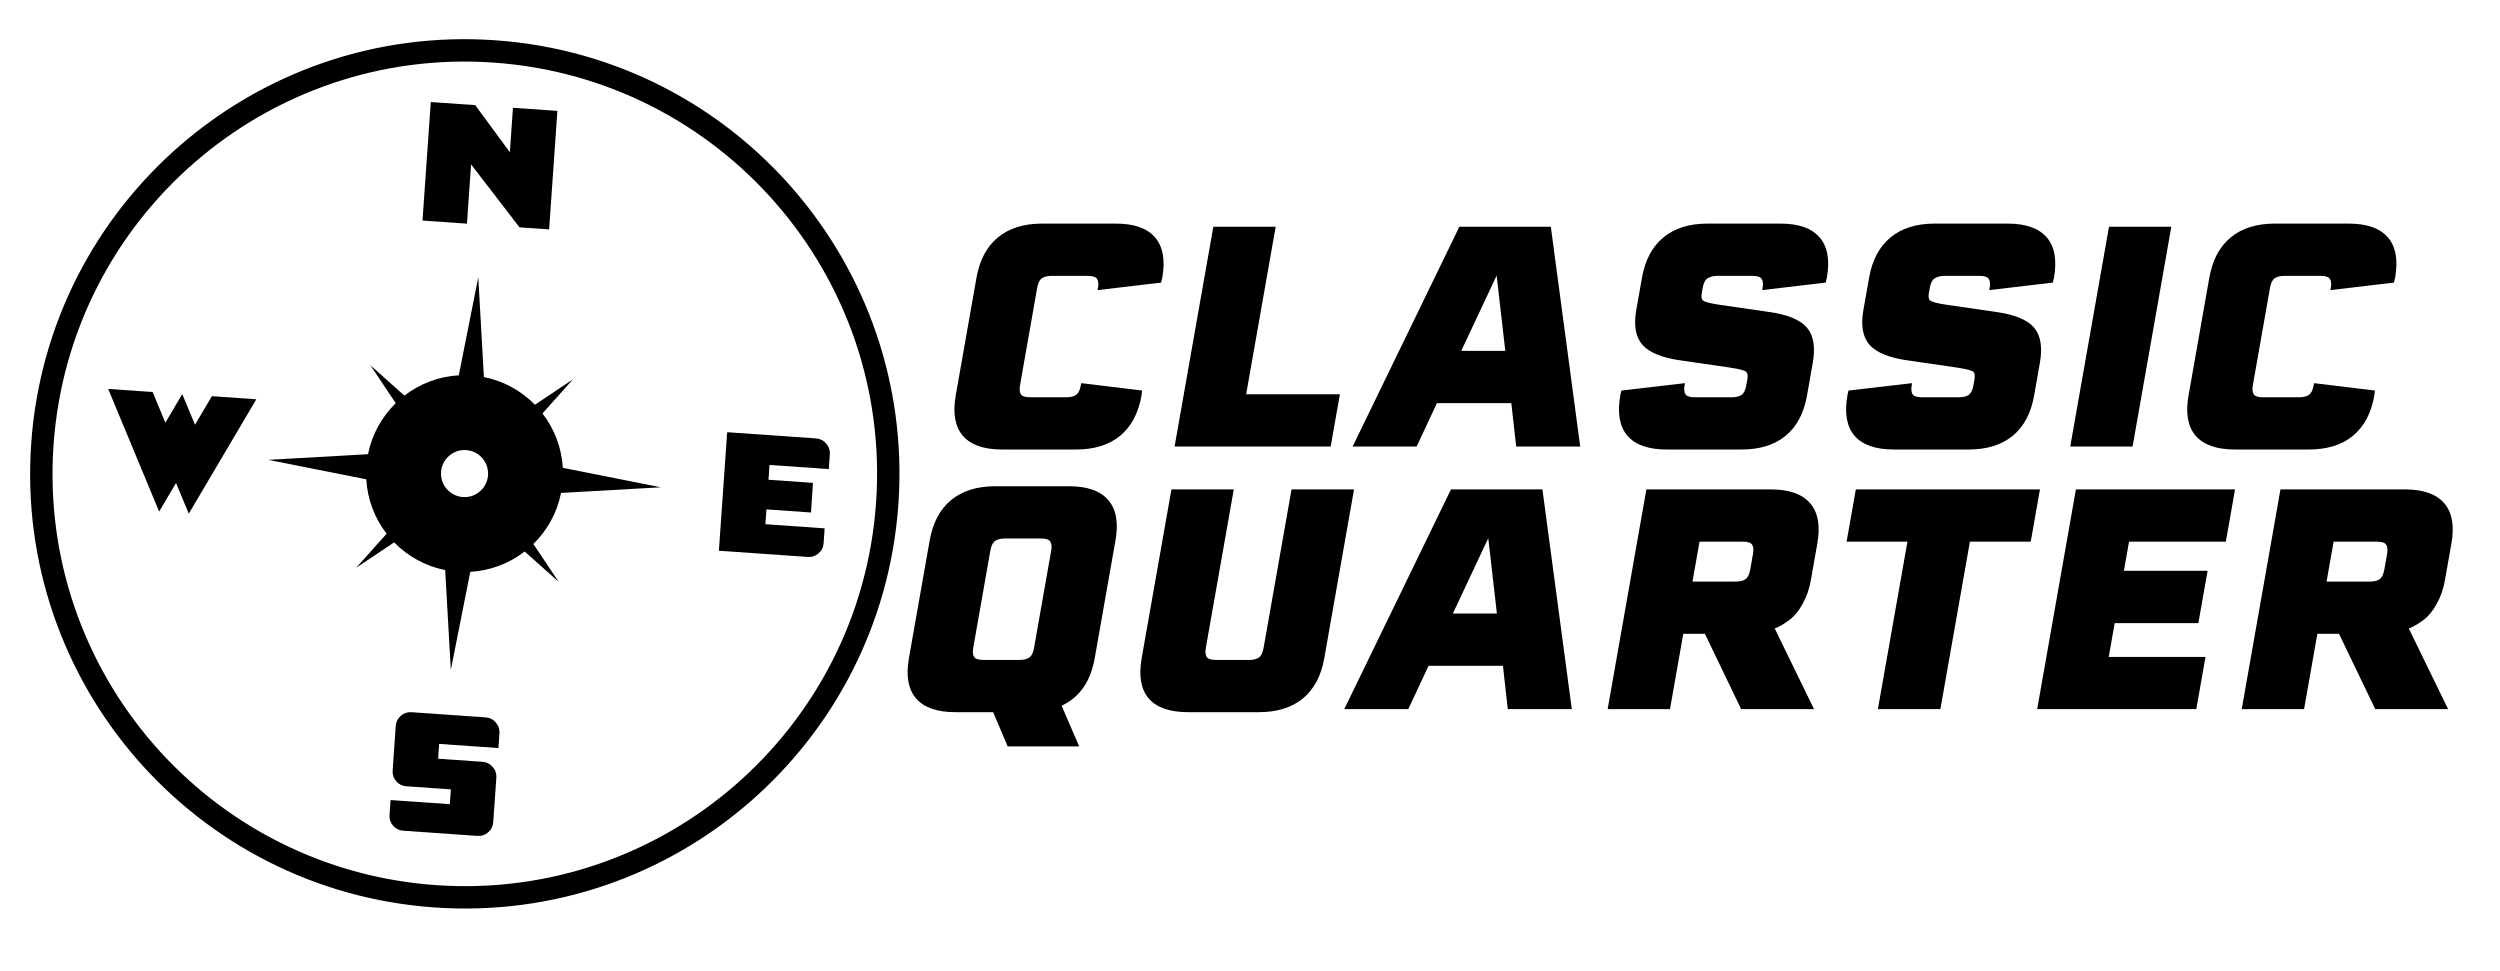
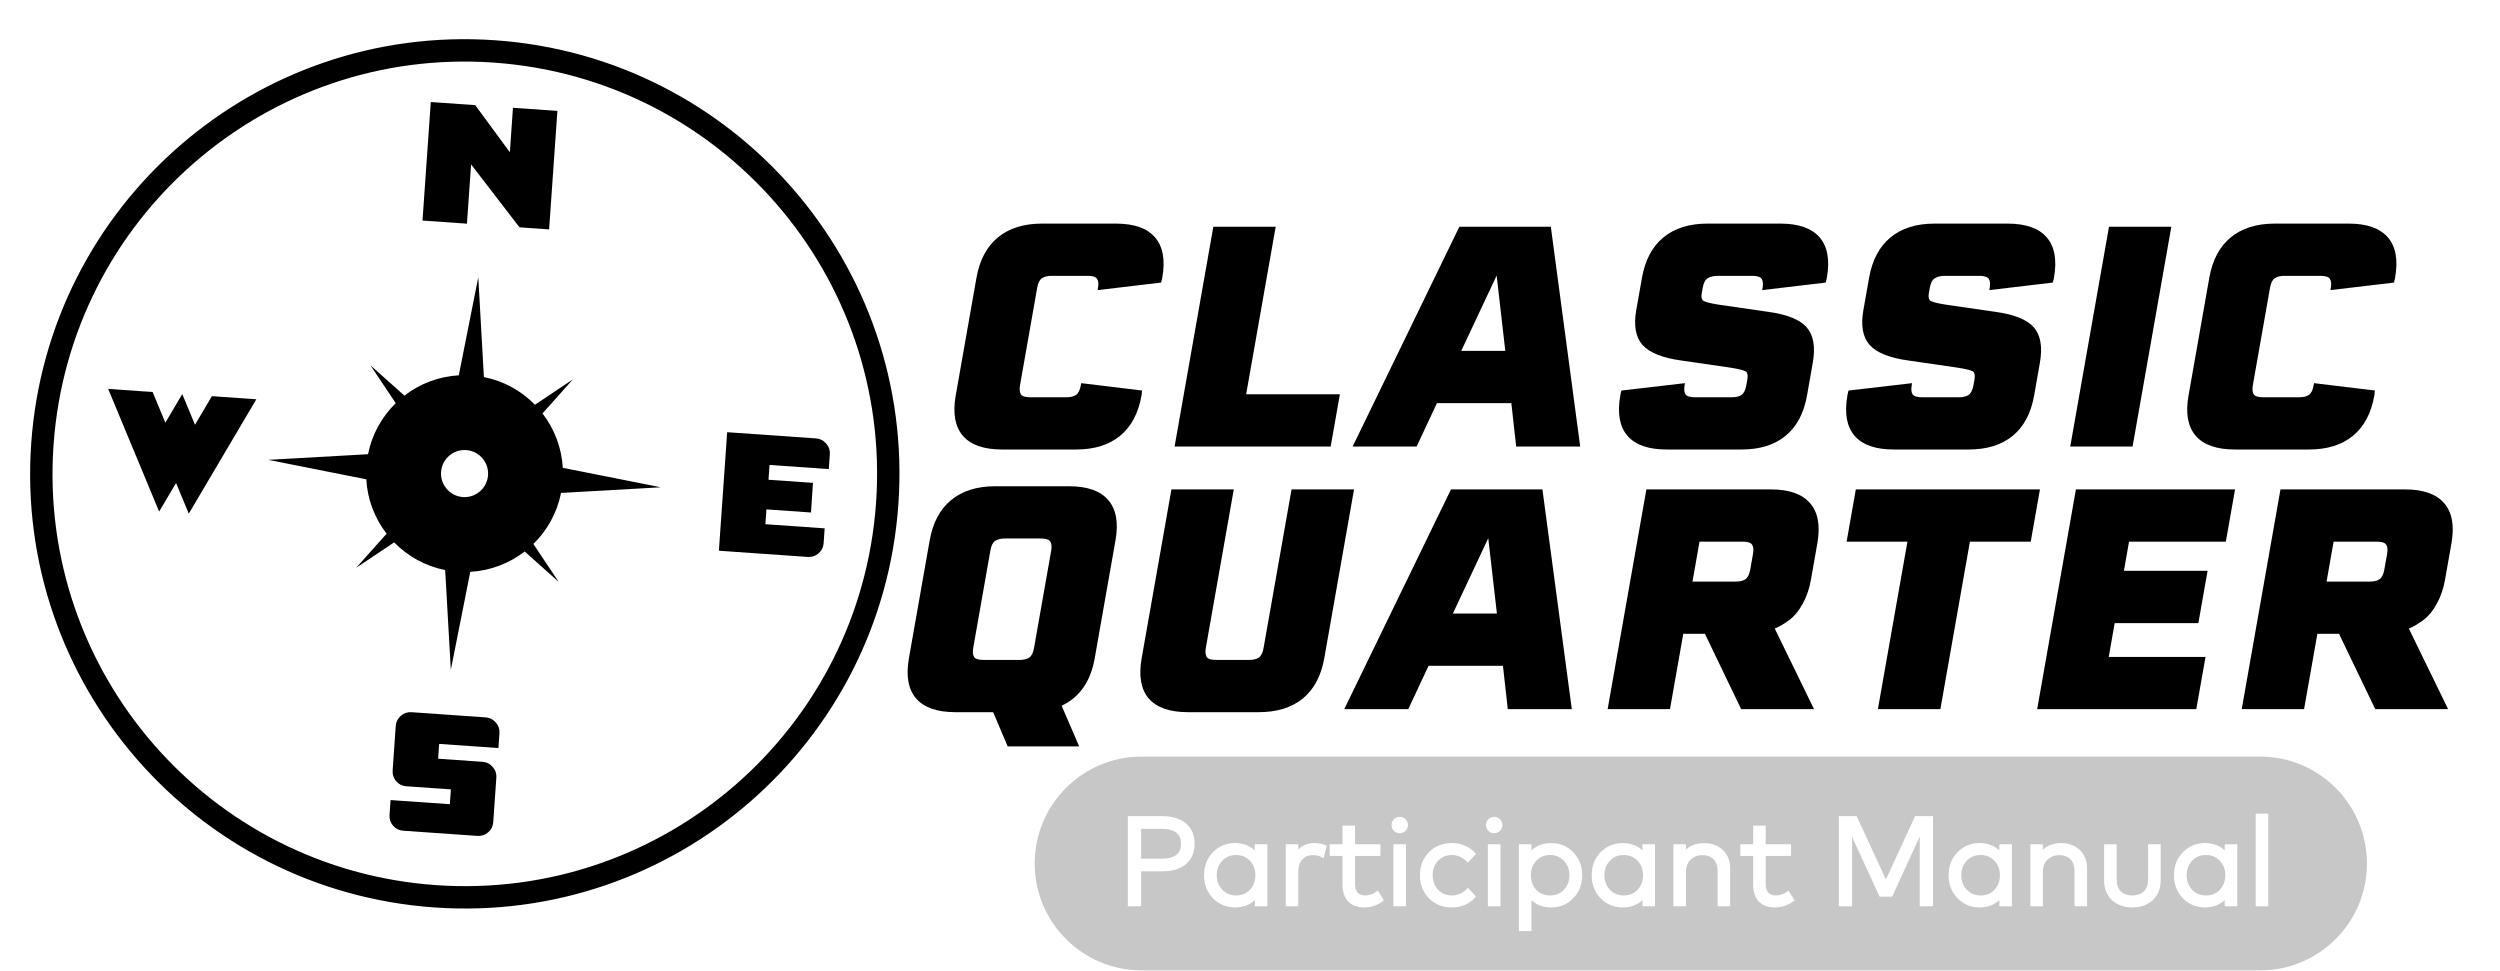
<svg xmlns="http://www.w3.org/2000/svg" width="152" height="59" viewBox="0 0 152 59" fill="none">
  <path d="M30.091 2.633C44.548 3.644 55.448 16.184 54.437 30.641C53.426 45.099 40.887 55.999 26.43 54.988C11.972 53.977 1.071 41.438 2.082 26.98C3.093 12.523 15.633 1.622 30.091 2.633ZM30.021 3.62C16.109 2.648 4.042 13.137 3.07 27.049C2.097 40.962 12.586 53.028 26.498 54.001C40.411 54.974 52.477 44.484 53.45 30.572C54.423 16.66 43.934 4.593 30.021 3.62Z" fill="black" stroke="black" stroke-width="0.371" />
  <path d="M26.192 6.204L25.688 13.41L28.39 13.599L28.642 9.996L31.585 13.822L33.386 13.948L33.89 6.742L31.188 6.553L30.999 9.256L28.894 6.393L26.192 6.204Z" fill="black" />
  <path d="M44.212 26.278L43.708 33.484L49.113 33.862C49.361 33.88 49.579 33.808 49.764 33.646C49.955 33.485 50.059 33.278 50.077 33.024L50.139 32.124L46.536 31.872L46.599 30.971L49.309 31.16L49.428 29.358L46.725 29.169L46.788 28.269L50.391 28.521L50.454 27.62C50.472 27.371 50.397 27.154 50.231 26.968C50.07 26.777 49.865 26.674 49.617 26.656L44.212 26.278Z" fill="black" />
  <path d="M23.899 50.203C24.061 50.389 24.268 50.49 24.521 50.508L29.025 50.823C29.274 50.84 29.491 50.769 29.677 50.607C29.867 50.446 29.971 50.239 29.989 49.985L30.178 47.283C30.195 47.035 30.121 46.817 29.955 46.631C29.794 46.441 29.589 46.337 29.34 46.319L26.638 46.13L26.701 45.23L30.304 45.482L30.367 44.581C30.384 44.332 30.31 44.115 30.144 43.929C29.983 43.739 29.778 43.635 29.529 43.617L25.025 43.302C24.772 43.285 24.552 43.359 24.366 43.525C24.18 43.686 24.079 43.891 24.061 44.14L23.873 46.842C23.855 47.096 23.927 47.315 24.088 47.501C24.25 47.687 24.457 47.788 24.71 47.806L27.413 47.995L27.35 48.896L23.747 48.644L23.684 49.544C23.666 49.798 23.738 50.017 23.899 50.203Z" fill="black" />
  <path d="M6.577 23.646L9.676 31.104L10.703 29.366L11.478 31.23L15.585 24.276L12.883 24.087L11.856 25.826L11.081 23.961L10.054 25.7L9.28 23.835L6.577 23.646Z" fill="black" />
  <path d="M34.112 29.97L40.179 29.627L34.219 28.444C34.148 27.211 33.701 26.067 32.983 25.137L34.832 23.066L32.524 24.609C31.703 23.768 30.633 23.166 29.421 22.925L29.079 16.858L27.895 22.818C26.662 22.889 25.519 23.336 24.588 24.054L22.517 22.205L24.061 24.513C23.22 25.334 22.618 26.404 22.376 27.616L16.309 27.958L22.27 29.142C22.34 30.375 22.787 31.519 23.506 32.449L21.657 34.52L23.964 32.976C24.786 33.817 25.856 34.419 27.067 34.661L27.41 40.728L28.593 34.768C29.827 34.697 30.97 34.25 31.901 33.531L33.971 35.381L32.428 33.073C33.269 32.252 33.871 31.181 34.112 29.97ZM28.81 30.109C28.622 30.19 28.414 30.231 28.197 30.224C28.18 30.223 28.162 30.224 28.144 30.223C28.127 30.221 28.11 30.218 28.092 30.216C27.876 30.193 27.676 30.124 27.501 30.017C27.247 29.863 27.046 29.632 26.928 29.358C26.848 29.17 26.806 28.963 26.814 28.746C26.814 28.728 26.814 28.711 26.815 28.693C26.816 28.675 26.819 28.658 26.821 28.641C26.844 28.425 26.914 28.225 27.02 28.05C27.175 27.795 27.405 27.595 27.679 27.477C27.867 27.396 28.075 27.355 28.292 27.362C28.309 27.363 28.327 27.362 28.345 27.363C28.362 27.364 28.379 27.368 28.397 27.37C28.613 27.392 28.813 27.462 28.988 27.568C29.242 27.723 29.443 27.954 29.561 28.228C29.641 28.416 29.682 28.623 29.675 28.84C29.675 28.858 29.675 28.875 29.674 28.893C29.673 28.911 29.67 28.928 29.668 28.945C29.645 29.161 29.575 29.361 29.469 29.536C29.314 29.79 29.083 29.991 28.81 30.109Z" fill="black" />
  <path d="M140.38 27.33H135.885C134.779 27.33 133.985 27.054 133.501 26.5C133.019 25.94 132.873 25.122 133.063 24.045L134.325 16.89C134.515 15.812 134.949 14.994 135.629 14.434C136.308 13.875 137.201 13.595 138.307 13.595H142.802C143.908 13.595 144.702 13.875 145.184 14.434C145.666 14.994 145.812 15.812 145.622 16.89L145.552 17.181L141.69 17.638L141.714 17.501C141.756 17.264 141.738 17.084 141.661 16.962C141.585 16.835 141.392 16.771 141.083 16.771H138.905C138.652 16.771 138.452 16.82 138.305 16.917C138.165 17.008 138.069 17.203 138.017 17.501L136.972 23.424C136.93 23.662 136.948 23.844 137.024 23.972C137.101 24.093 137.295 24.154 137.603 24.154H139.781C140.035 24.154 140.231 24.109 140.371 24.017C140.518 23.92 140.617 23.722 140.67 23.424L140.693 23.296L144.395 23.744L144.36 24.045C144.17 25.122 143.736 25.94 143.056 26.5C142.378 27.054 141.486 27.33 140.38 27.33Z" fill="black" />
  <path d="M129.661 27.148H125.871L128.227 13.786H132.017L129.661 27.148Z" fill="black" />
  <path d="M119.695 27.33H115.144C114.038 27.33 113.244 27.054 112.761 26.5C112.279 25.94 112.133 25.122 112.322 24.045C112.354 23.868 112.377 23.768 112.394 23.744L116.254 23.296L116.232 23.424C116.19 23.662 116.207 23.844 116.283 23.972C116.361 24.093 116.554 24.154 116.863 24.154H119.096C119.349 24.154 119.546 24.109 119.686 24.017C119.833 23.92 119.932 23.722 119.985 23.424L120.051 23.05C120.083 22.867 120.065 22.724 119.997 22.621C119.92 22.53 119.581 22.439 118.979 22.347L116.024 21.918C114.878 21.76 114.094 21.444 113.671 20.969C113.254 20.494 113.128 19.789 113.294 18.852L113.64 16.89C113.83 15.812 114.264 14.994 114.944 14.434C115.623 13.875 116.516 13.595 117.622 13.595H122.061C123.167 13.595 123.961 13.875 124.443 14.434C124.925 14.994 125.071 15.812 124.881 16.89L124.811 17.181L120.95 17.638L120.974 17.501C121.016 17.264 120.998 17.084 120.92 16.962C120.844 16.835 120.651 16.771 120.342 16.771H118.257C117.998 16.771 117.792 16.82 117.638 16.917C117.486 17.008 117.384 17.203 117.332 17.501L117.275 17.82C117.24 18.021 117.258 18.164 117.329 18.249C117.411 18.347 117.756 18.441 118.364 18.532L121.328 18.961C122.474 19.119 123.252 19.436 123.663 19.91C124.073 20.385 124.194 21.103 124.024 22.064L123.675 24.045C123.485 25.122 123.051 25.94 122.371 26.5C121.693 27.054 120.801 27.33 119.695 27.33Z" fill="black" />
  <path d="M105.886 27.33H101.336C100.23 27.33 99.435 27.054 98.952 26.5C98.47 25.94 98.324 25.122 98.514 24.045C98.545 23.868 98.569 23.768 98.585 23.744L102.445 23.296L102.423 23.424C102.381 23.662 102.398 23.844 102.475 23.972C102.552 24.093 102.745 24.154 103.054 24.154H105.288C105.541 24.154 105.737 24.109 105.877 24.017C106.024 23.92 106.124 23.722 106.176 23.424L106.242 23.05C106.274 22.867 106.256 22.724 106.188 22.621C106.112 22.53 105.772 22.439 105.171 22.347L102.216 21.918C101.07 21.76 100.285 21.444 99.862 20.969C99.446 20.494 99.32 19.789 99.485 18.852L99.831 16.89C100.021 15.812 100.456 14.994 101.135 14.434C101.815 13.875 102.707 13.595 103.813 13.595H108.252C109.358 13.595 110.152 13.875 110.634 14.434C111.116 14.994 111.262 15.812 111.073 16.89L111.003 17.181L107.141 17.638L107.165 17.501C107.207 17.264 107.189 17.084 107.112 16.962C107.035 16.835 106.843 16.771 106.534 16.771H104.449C104.189 16.771 103.983 16.82 103.83 16.917C103.678 17.008 103.576 17.203 103.523 17.501L103.467 17.82C103.431 18.021 103.449 18.164 103.521 18.249C103.602 18.347 103.947 18.441 104.555 18.532L107.519 18.961C108.665 19.119 109.444 19.436 109.854 19.91C110.265 20.385 110.385 21.103 110.216 22.064L109.867 24.045C109.677 25.122 109.242 25.94 108.562 26.5C107.884 27.054 106.992 27.33 105.886 27.33Z" fill="black" />
  <path d="M96.076 27.148H92.184L91.889 24.51H87.366L86.132 27.148H82.24L88.729 13.786H94.29L96.076 27.148ZM90.996 16.752L88.844 21.334H91.522L90.996 16.752Z" fill="black" />
  <path d="M77.562 13.786L75.766 23.971H81.465L80.905 27.148H71.415L73.771 13.786H77.562Z" fill="black" />
  <path d="M65.424 27.33H60.929C59.824 27.33 59.029 27.054 58.546 26.5C58.064 25.94 57.918 25.122 58.108 24.045L59.369 16.89C59.559 15.812 59.994 14.994 60.673 14.434C61.353 13.875 62.245 13.595 63.351 13.595H67.846C68.952 13.595 69.746 13.875 70.228 14.434C70.71 14.994 70.856 15.812 70.666 16.89L70.596 17.181L66.735 17.638L66.759 17.501C66.801 17.264 66.783 17.084 66.706 16.962C66.629 16.835 66.437 16.771 66.128 16.771H63.95C63.697 16.771 63.496 16.82 63.349 16.917C63.21 17.008 63.114 17.203 63.061 17.501L62.017 23.424C61.975 23.662 61.992 23.844 62.068 23.972C62.146 24.093 62.339 24.154 62.648 24.154H64.826C65.079 24.154 65.275 24.109 65.415 24.017C65.562 23.92 65.662 23.722 65.714 23.424L65.737 23.296L69.439 23.744L69.405 24.045C69.215 25.122 68.78 25.94 68.101 26.5C67.422 27.054 66.53 27.33 65.424 27.33Z" fill="black" />
  <path d="M148.846 43.117H144.416L142.212 38.536H140.896L140.088 43.117H136.297L138.653 29.756H146.225C147.331 29.756 148.125 30.036 148.607 30.596C149.09 31.149 149.237 31.965 149.047 33.041L148.657 35.25C148.562 35.792 148.396 36.275 148.16 36.701C147.931 37.127 147.659 37.459 147.346 37.696C147.033 37.927 146.737 38.101 146.457 38.216L148.846 43.117ZM144.506 32.932H141.884L141.456 35.36H144.078C144.332 35.36 144.528 35.314 144.668 35.223C144.815 35.125 144.914 34.928 144.967 34.63L145.138 33.662C145.179 33.425 145.162 33.245 145.084 33.124C145.008 32.996 144.815 32.932 144.506 32.932Z" fill="black" />
  <path d="M135.891 29.756L135.331 32.932H129.446L129.134 34.703H134.222L133.66 37.888H128.573L128.211 39.941H134.095L133.535 43.117H123.86L126.216 29.756H135.891Z" fill="black" />
  <path d="M112.834 29.756H124.029L123.469 32.932H119.771L117.975 43.117H114.176L115.972 32.932H112.274L112.834 29.756Z" fill="black" />
  <path d="M110.293 43.117H105.863L103.659 38.536H102.343L101.535 43.117H97.744L100.1 29.756H107.672C108.778 29.756 109.572 30.036 110.054 30.596C110.537 31.149 110.684 31.965 110.494 33.041L110.104 35.25C110.009 35.792 109.843 36.275 109.607 36.701C109.378 37.127 109.106 37.459 108.793 37.696C108.48 37.927 108.184 38.101 107.904 38.216L110.293 43.117ZM105.953 32.932H103.331L102.903 35.36H105.525C105.779 35.36 105.975 35.314 106.115 35.223C106.262 35.125 106.361 34.928 106.414 34.63L106.585 33.662C106.626 33.425 106.609 33.245 106.531 33.124C106.455 32.996 106.262 32.932 105.953 32.932Z" fill="black" />
  <path d="M95.566 43.117H91.674L91.379 40.48H86.857L85.622 43.117H81.73L88.219 29.756H93.78L95.566 43.117ZM90.486 32.722L88.334 37.304H91.012L90.486 32.722Z" fill="black" />
  <path d="M78.526 29.756H82.326L80.517 40.014C80.327 41.091 79.892 41.91 79.213 42.469C78.534 43.023 77.642 43.3 76.536 43.3H72.227C71.121 43.3 70.326 43.023 69.843 42.469C69.367 41.91 69.224 41.091 69.414 40.014L71.223 29.756H75.014L73.314 39.394C73.272 39.631 73.29 39.813 73.366 39.941C73.443 40.063 73.636 40.124 73.945 40.124H75.938C76.191 40.124 76.388 40.078 76.527 39.987C76.674 39.89 76.774 39.692 76.826 39.394L78.526 29.756Z" fill="black" />
  <path d="M67.821 32.859L66.56 40.014C66.31 41.432 65.639 42.397 64.548 42.908L65.613 45.381H61.267L60.383 43.3H58.084C56.978 43.3 56.184 43.023 55.701 42.47C55.219 41.91 55.073 41.092 55.263 40.014L56.524 32.859C56.714 31.782 57.149 30.964 57.828 30.404C58.508 29.844 59.401 29.564 60.506 29.564H65.001C66.107 29.564 66.901 29.844 67.383 30.404C67.865 30.964 68.011 31.782 67.821 32.859ZM60.216 33.471L59.172 39.394C59.13 39.631 59.147 39.814 59.223 39.941C59.301 40.063 59.494 40.124 59.803 40.124H61.981C62.234 40.124 62.431 40.078 62.57 39.987C62.717 39.89 62.817 39.692 62.869 39.394L63.914 33.471C63.956 33.233 63.938 33.054 63.861 32.932C63.784 32.804 63.592 32.74 63.283 32.74H61.105C60.852 32.74 60.651 32.789 60.505 32.887C60.365 32.978 60.269 33.172 60.216 33.471Z" fill="black" />
+   <path d="M137.41 46C141 46 143.91 48.91 143.91 52.5C143.91 56.09 141 59 137.41 59H69.41C65.82 59 62.91 56.09 62.91 52.5C62.91 48.91 65.82 46 69.41 46H137.41ZM94.314 51.259C93.829 51.259 93.427 51.407 93.113 51.703V51.33H92.349V56.608H93.113V54.727C93.427 55.023 93.829 55.172 94.314 55.172C94.846 55.172 95.295 54.985 95.656 54.613H95.657C96.018 54.239 96.197 53.769 96.197 53.213C96.197 52.657 96.018 52.189 95.656 51.816C95.295 51.445 94.846 51.259 94.314 51.259ZM75.089 51.259C74.558 51.259 74.108 51.445 73.747 51.816C73.386 52.189 73.206 52.657 73.206 53.213C73.206 53.769 73.385 54.239 73.746 54.613H73.747C74.108 54.985 74.558 55.172 75.089 55.172C75.576 55.172 75.979 55.022 76.293 54.725V55.101H77.055V51.33H76.293V51.705C75.978 51.408 75.575 51.259 75.089 51.259ZM81.625 51.33H80.845V52.039H81.625V53.752C81.625 54.206 81.734 54.566 81.969 54.812L81.97 54.813C82.207 55.056 82.539 55.172 82.95 55.172C83.366 55.172 83.74 55.046 84.069 54.797L84.143 54.742L84.095 54.664L83.83 54.238L83.773 54.147L83.686 54.21C83.471 54.367 83.241 54.443 82.995 54.443C82.801 54.443 82.657 54.385 82.551 54.274C82.447 54.167 82.387 53.995 82.387 53.74V52.039H83.929V51.33H82.387V50.195H81.625V51.33ZM88.281 51.259C87.715 51.259 87.244 51.443 86.879 51.816C86.515 52.188 86.334 52.657 86.334 53.213C86.334 53.772 86.515 54.242 86.879 54.614C87.244 54.987 87.715 55.172 88.281 55.172C88.557 55.172 88.817 55.121 89.059 55.02H89.06C89.301 54.917 89.508 54.768 89.679 54.576L89.738 54.509L89.678 54.442L89.327 54.059L89.258 53.981L89.184 54.054C88.914 54.316 88.609 54.444 88.266 54.444C87.933 54.444 87.658 54.329 87.436 54.098H87.438C87.219 53.867 87.106 53.575 87.106 53.213C87.106 52.854 87.218 52.563 87.438 52.332C87.659 52.102 87.933 51.986 88.266 51.986C88.604 51.986 88.906 52.112 89.173 52.372L89.245 52.443L89.314 52.37L89.677 51.989L89.739 51.923L89.68 51.855C89.553 51.71 89.405 51.591 89.237 51.498L89.062 51.413C88.821 51.31 88.56 51.259 88.281 51.259ZM98.658 51.259C98.127 51.259 97.678 51.445 97.316 51.816C96.955 52.189 96.775 52.657 96.775 53.213C96.775 53.769 96.954 54.239 97.315 54.613H97.316C97.678 54.985 98.127 55.172 98.658 55.172C99.146 55.172 99.549 55.022 99.862 54.725V55.101H100.624V51.33H99.862V51.705C99.547 51.408 99.144 51.259 98.658 51.259ZM106.593 51.33H105.812V52.039H106.593V53.752C106.593 54.206 106.701 54.566 106.937 54.812L106.938 54.813C107.175 55.056 107.507 55.172 107.918 55.172C108.334 55.172 108.708 55.046 109.037 54.797L109.11 54.742L109.062 54.664L108.798 54.238L108.741 54.147L108.654 54.21C108.439 54.367 108.209 54.443 107.963 54.443C107.769 54.443 107.625 54.385 107.519 54.274C107.415 54.167 107.354 53.995 107.354 53.74V52.039H108.896V51.33H107.354V50.195H106.593V51.33ZM120.357 51.259C119.826 51.259 119.377 51.445 119.016 51.816C118.654 52.189 118.475 52.657 118.475 53.213C118.475 53.769 118.653 54.239 119.015 54.613H119.016C119.377 54.985 119.826 55.172 120.357 55.172C120.845 55.172 121.248 55.022 121.562 54.725V55.101H122.323V51.33H121.562V51.705C121.247 51.408 120.843 51.259 120.357 51.259ZM127.93 53.511C127.93 53.778 127.974 54.022 128.065 54.239V54.24C128.159 54.454 128.287 54.631 128.451 54.768C128.611 54.901 128.794 55.003 128.996 55.072H128.997C129.201 55.139 129.42 55.172 129.65 55.172C129.879 55.172 130.094 55.139 130.296 55.072H130.297C130.502 55.003 130.685 54.901 130.846 54.768C131.01 54.631 131.138 54.454 131.231 54.24C131.326 54.022 131.371 53.779 131.371 53.511V51.33H130.605V53.458C130.605 53.755 130.536 53.976 130.406 54.133L130.347 54.196C130.178 54.358 129.949 54.443 129.65 54.443C129.352 54.443 129.121 54.358 128.95 54.196C128.783 54.038 128.691 53.797 128.691 53.458V51.33H127.93V53.511ZM134.06 51.259C133.528 51.259 133.079 51.445 132.718 51.816C132.356 52.188 132.177 52.657 132.177 53.213C132.177 53.769 132.356 54.239 132.717 54.613H132.718C133.079 54.985 133.528 55.172 134.06 55.172C134.547 55.172 134.95 55.022 135.264 54.725V55.101H136.025V51.33H135.264V51.705C134.949 51.407 134.546 51.259 134.06 51.259ZM79.892 51.259C79.657 51.259 79.44 51.312 79.241 51.421L79.1 51.51C79.04 51.553 78.985 51.602 78.933 51.654V51.33H78.175V55.101H78.936V53.002C78.936 52.686 79.02 52.443 79.179 52.262C79.337 52.081 79.54 51.99 79.794 51.99C80.016 51.99 80.206 52.035 80.364 52.121L80.478 52.183L80.509 52.057L80.644 51.503L80.664 51.423L80.589 51.388C80.396 51.3 80.162 51.259 79.892 51.259ZM103.604 51.259C103.352 51.259 103.112 51.308 102.886 51.406C102.74 51.469 102.614 51.558 102.502 51.667V51.33H101.744V55.101H102.509V52.987C102.509 52.681 102.605 52.444 102.791 52.268C102.982 52.085 103.218 51.994 103.503 51.994C103.809 51.994 104.033 52.082 104.188 52.248L104.188 52.249C104.347 52.414 104.432 52.65 104.432 52.972V55.101H105.193V52.787C105.193 52.334 105.046 51.961 104.747 51.678H104.748C104.452 51.396 104.068 51.259 103.604 51.259ZM125.304 51.259C125.052 51.259 124.811 51.308 124.585 51.406C124.44 51.469 124.313 51.558 124.201 51.667V51.33H123.443V55.101H124.208V52.987C124.208 52.681 124.304 52.444 124.49 52.268C124.682 52.085 124.917 51.994 125.202 51.994C125.508 51.994 125.732 52.082 125.887 52.248L125.888 52.249C126.046 52.414 126.131 52.65 126.131 52.972V55.101H126.893V52.787C126.893 52.334 126.745 51.961 126.446 51.678H126.447C126.152 51.396 125.767 51.259 125.304 51.259ZM68.572 49.622V55.1H69.379V52.977H70.666C71.271 52.977 71.756 52.836 72.106 52.539L72.107 52.538C72.459 52.237 72.632 51.821 72.632 51.302C72.632 50.783 72.46 50.365 72.107 50.065C71.757 49.765 71.271 49.622 70.666 49.622H68.572ZM84.72 55.1H85.485V51.33H84.72V55.1ZM90.463 55.1H91.228V51.33H90.463V55.1ZM111.801 55.1H112.607V50.886L114.253 54.457L114.279 54.516H115.045L115.071 54.457L116.72 50.859V55.1H117.527V49.622H116.439L116.413 49.68L114.663 53.471L112.911 49.68L112.884 49.622H111.801V55.1ZM137.146 55.1H137.911V49.472H137.146V55.1ZM107.775 55.066L107.918 55.071C107.869 55.071 107.821 55.07 107.774 55.066C107.73 55.063 107.687 55.057 107.645 55.051C107.687 55.058 107.73 55.063 107.775 55.066ZM69.279 52.878V55H69.278V52.878H69.279ZM122.224 55H122.223V51.43H122.224V55ZM95.453 54.668C95.365 54.743 95.272 54.806 95.174 54.86C95.221 54.834 95.268 54.806 95.314 54.774L95.453 54.668ZM94.691 54.472C94.556 54.518 94.408 54.544 94.247 54.544L94.246 54.543C94.408 54.543 94.556 54.518 94.691 54.472ZM98.861 54.538L98.726 54.544L98.86 54.538L98.99 54.52C98.948 54.528 98.905 54.534 98.861 54.538ZM94.792 54.433C94.775 54.44 94.758 54.447 94.741 54.454C94.758 54.447 94.775 54.44 94.792 54.433ZM75.156 51.986C75.5 51.986 75.778 52.104 75.996 52.336C76.215 52.567 76.327 52.857 76.327 53.213C76.327 53.572 76.215 53.864 75.996 54.098C75.778 54.328 75.5 54.444 75.156 54.444C74.808 54.444 74.528 54.325 74.31 54.091C74.09 53.854 73.978 53.564 73.978 53.213C73.979 52.862 74.089 52.573 74.307 52.339L74.391 52.257C74.595 52.077 74.849 51.986 75.156 51.986ZM94.246 51.986C94.592 51.986 94.871 52.104 95.09 52.339C95.31 52.573 95.421 52.862 95.421 53.213C95.421 53.567 95.31 53.858 95.093 54.095C94.877 54.326 94.598 54.444 94.246 54.444C93.902 54.444 93.625 54.328 93.406 54.098C93.187 53.864 93.076 53.572 93.076 53.213C93.076 52.857 93.187 52.567 93.406 52.336H93.407C93.626 52.104 93.903 51.986 94.246 51.986ZM98.726 51.986C99.069 51.986 99.347 52.104 99.565 52.336C99.785 52.567 99.896 52.857 99.897 53.213C99.897 53.572 99.785 53.864 99.565 54.098C99.347 54.328 99.07 54.444 98.726 54.444C98.377 54.444 98.097 54.325 97.879 54.091C97.659 53.854 97.548 53.564 97.548 53.213C97.548 52.862 97.659 52.573 97.876 52.339L97.96 52.257C98.165 52.077 98.418 51.986 98.726 51.986ZM120.425 51.986C120.768 51.986 121.046 52.104 121.265 52.336C121.484 52.567 121.596 52.857 121.596 53.213C121.596 53.572 121.484 53.864 121.265 54.098C121.046 54.328 120.769 54.444 120.425 54.444C120.076 54.444 119.796 54.325 119.578 54.091C119.358 53.854 119.247 53.564 119.247 53.213C119.247 52.862 119.358 52.573 119.575 52.339L119.659 52.257C119.864 52.077 120.117 51.986 120.425 51.986ZM134.127 51.986C134.471 51.986 134.748 52.103 134.967 52.336C135.186 52.567 135.298 52.856 135.298 53.213C135.298 53.572 135.186 53.864 134.967 54.098C134.748 54.328 134.471 54.444 134.127 54.444C133.778 54.444 133.499 54.325 133.28 54.091C133.06 53.854 132.949 53.564 132.949 53.213C132.949 52.862 133.06 52.573 133.277 52.339L133.361 52.257C133.566 52.077 133.819 51.986 134.127 51.986ZM95.167 54.163C95.068 54.27 94.955 54.352 94.831 54.414C94.881 54.389 94.93 54.361 94.976 54.329C95.043 54.282 95.107 54.227 95.166 54.163C95.175 54.153 95.183 54.143 95.191 54.133C95.183 54.143 95.176 54.154 95.167 54.163ZM93.565 54.356C93.552 54.348 93.538 54.341 93.525 54.332L93.513 54.322C93.53 54.334 93.548 54.345 93.565 54.356ZM81.73 53.912C81.736 54.008 81.747 54.097 81.765 54.181C81.755 54.137 81.747 54.091 81.741 54.044L81.73 53.912ZM74.237 54.159L74.257 54.179C74.25 54.172 74.243 54.166 74.236 54.159C74.21 54.131 74.186 54.102 74.162 54.072C74.186 54.102 74.211 54.131 74.237 54.159ZM97.807 54.159L97.826 54.179C97.82 54.172 97.812 54.166 97.806 54.159C97.779 54.131 97.755 54.102 97.731 54.072C97.755 54.102 97.78 54.131 97.807 54.159ZM119.506 54.159L119.525 54.179C119.519 54.172 119.511 54.166 119.505 54.159C119.479 54.131 119.454 54.102 119.431 54.072C119.454 54.102 119.48 54.131 119.506 54.159ZM95.301 53.988C95.29 54.004 95.28 54.02 95.269 54.035C95.28 54.02 95.29 54.004 95.301 53.988ZM128.059 53.859C128.049 53.807 128.042 53.753 128.037 53.698V53.69C128.042 53.748 128.049 53.804 128.059 53.859ZM128.62 53.764C128.617 53.746 128.612 53.728 128.609 53.71L128.607 53.695C128.611 53.719 128.616 53.741 128.62 53.764ZM99.99 53.353C99.987 53.399 99.981 53.444 99.974 53.488C99.981 53.444 99.987 53.399 99.99 53.352V53.353ZM135.387 53.018C135.394 53.081 135.398 53.146 135.398 53.213C135.398 53.284 135.394 53.354 135.386 53.421C135.394 53.354 135.397 53.284 135.397 53.213C135.397 53.146 135.394 53.081 135.387 53.018ZM87.042 53.547C87.038 53.528 87.033 53.509 87.029 53.489L87.027 53.473C87.031 53.498 87.037 53.522 87.042 53.547ZM73.912 53.538C73.899 53.479 73.891 53.417 73.885 53.355C73.89 53.417 73.899 53.479 73.912 53.538ZM97.481 53.538C97.469 53.479 97.46 53.417 97.454 53.355C97.46 53.417 97.469 53.479 97.481 53.538ZM119.181 53.538C119.168 53.479 119.159 53.417 119.153 53.355C119.159 53.417 119.168 53.479 119.181 53.538ZM132.884 53.538C132.88 53.52 132.875 53.501 132.872 53.482L132.87 53.467C132.874 53.491 132.879 53.515 132.884 53.538ZM119.147 53.213L119.153 53.351C119.153 53.352 119.153 53.353 119.153 53.355C119.149 53.308 119.146 53.261 119.146 53.213C119.146 53.17 119.148 53.128 119.151 53.087C119.148 53.128 119.147 53.17 119.147 53.213ZM73.879 53.213L73.883 53.31C73.881 53.278 73.878 53.246 73.878 53.213C73.878 53.17 73.88 53.128 73.883 53.087C73.88 53.128 73.879 53.17 73.879 53.213ZM97.448 53.213L97.452 53.31C97.45 53.278 97.447 53.246 97.447 53.213C97.447 53.17 97.449 53.128 97.452 53.087C97.449 53.128 97.448 53.17 97.448 53.213ZM95.516 53.075L95.52 53.213C95.52 53.145 95.515 53.08 95.508 53.017C95.51 53.036 95.514 53.055 95.516 53.075ZM96.092 53.041L96.098 53.213C96.098 53.149 96.095 53.087 96.09 53.026C96.09 53.031 96.091 53.036 96.092 53.041ZM95.471 52.817C95.487 52.876 95.497 52.937 95.506 53C95.498 52.937 95.487 52.876 95.471 52.817ZM72.144 52.368L72.042 52.463C72.081 52.43 72.116 52.395 72.15 52.358C72.148 52.361 72.146 52.365 72.144 52.368ZM133.121 52.369C133.11 52.384 133.099 52.399 133.089 52.414C133.1 52.399 133.11 52.383 133.121 52.368L133.204 52.27L133.121 52.369ZM74.233 52.27L74.15 52.369C74.176 52.336 74.203 52.302 74.232 52.27C74.262 52.239 74.293 52.209 74.325 52.181C74.293 52.209 74.263 52.239 74.233 52.27ZM97.803 52.27L97.72 52.369C97.746 52.336 97.772 52.302 97.802 52.27C97.832 52.239 97.863 52.209 97.894 52.181C97.863 52.209 97.832 52.239 97.803 52.27ZM119.502 52.27L119.419 52.369C119.445 52.336 119.471 52.302 119.501 52.27C119.531 52.239 119.562 52.209 119.594 52.181C119.562 52.209 119.532 52.239 119.502 52.27ZM94.971 52.102C95.039 52.151 95.103 52.206 95.163 52.27C95.193 52.302 95.22 52.335 95.246 52.368C95.22 52.335 95.192 52.302 95.162 52.27C95.132 52.239 95.101 52.209 95.069 52.181C95.037 52.153 95.005 52.127 94.971 52.102ZM69.279 50.295V52.308H70.647V52.309H69.278V50.295H69.279ZM104.261 52.18C104.28 52.2 104.298 52.221 104.314 52.243L104.261 52.181C104.25 52.169 104.238 52.158 104.227 52.148C104.238 52.158 104.25 52.168 104.261 52.18ZM70.647 50.395C71.045 50.395 71.332 50.477 71.52 50.626C71.704 50.771 71.803 50.991 71.803 51.302C71.803 51.613 71.704 51.831 71.52 51.977C71.332 52.126 71.045 52.208 70.647 52.208H69.379V50.395H70.647ZM76.393 51.96V51.962C76.355 51.913 76.315 51.867 76.273 51.824C76.315 51.867 76.355 51.912 76.393 51.96ZM99.962 51.96V51.962C99.924 51.913 99.884 51.867 99.843 51.824C99.884 51.867 99.924 51.912 99.962 51.96ZM121.661 51.96V51.962C121.624 51.915 121.586 51.871 121.546 51.829C121.586 51.87 121.625 51.913 121.661 51.96ZM135.257 51.837L135.364 51.962L135.244 51.825C135.248 51.829 135.253 51.833 135.257 51.837ZM89.512 51.822L89.605 51.92C89.568 51.878 89.528 51.838 89.487 51.801C89.495 51.808 89.504 51.815 89.512 51.822ZM120.561 51.892C120.565 51.892 120.57 51.893 120.575 51.894C120.57 51.893 120.565 51.892 120.56 51.892L120.425 51.886L120.561 51.892ZM95.47 51.776L95.585 51.886C95.543 51.843 95.499 51.803 95.455 51.765C95.46 51.769 95.465 51.772 95.47 51.776ZM71.883 51.537C71.88 51.553 71.875 51.569 71.871 51.584C71.876 51.564 71.881 51.544 71.885 51.523L71.883 51.537ZM79.403 51.453C79.412 51.45 79.42 51.446 79.429 51.442C79.441 51.438 79.454 51.434 79.467 51.43C79.445 51.437 79.424 51.444 79.403 51.453ZM94.5 51.366C94.618 51.377 94.731 51.398 94.84 51.43C94.787 51.414 94.733 51.402 94.678 51.392L94.5 51.366ZM79.537 51.407C79.56 51.401 79.583 51.395 79.606 51.39C79.583 51.395 79.56 51.401 79.537 51.407ZM72.526 51.144L72.532 51.302C72.532 51.243 72.529 51.186 72.524 51.13C72.525 51.135 72.526 51.139 72.526 51.144ZM85.103 49.664C84.964 49.664 84.844 49.712 84.749 49.81C84.654 49.905 84.608 50.025 84.607 50.163C84.607 50.301 84.654 50.421 84.749 50.517C84.844 50.612 84.965 50.659 85.103 50.659C85.24 50.659 85.361 50.612 85.456 50.517L85.455 50.516C85.553 50.421 85.603 50.301 85.603 50.163C85.603 50.024 85.553 49.904 85.455 49.809C85.359 49.713 85.239 49.664 85.103 49.664ZM90.846 49.664C90.708 49.664 90.587 49.712 90.492 49.81C90.397 49.905 90.351 50.025 90.351 50.163C90.351 50.301 90.397 50.421 90.492 50.517C90.587 50.612 90.708 50.659 90.846 50.659C90.983 50.659 91.104 50.612 91.199 50.517L91.198 50.516C91.296 50.421 91.346 50.301 91.346 50.163C91.346 50.024 91.296 49.904 91.198 49.809C91.102 49.713 90.982 49.664 90.846 49.664ZM85.103 50.559C85.159 50.559 85.211 50.55 85.258 50.531C85.211 50.55 85.159 50.56 85.103 50.56L85.046 50.554C85.064 50.556 85.083 50.559 85.103 50.559ZM90.847 50.559C90.903 50.559 90.954 50.55 91.001 50.531C90.954 50.55 90.902 50.56 90.846 50.56L90.788 50.554C90.807 50.556 90.826 50.559 90.847 50.559ZM85.026 50.552H85.022C85 50.548 84.98 50.541 84.96 50.534C84.981 50.542 85.003 50.548 85.026 50.552ZM90.769 50.552H90.765C90.743 50.548 90.723 50.541 90.703 50.534C90.724 50.542 90.746 50.548 90.769 50.552ZM84.871 50.488C84.869 50.487 84.867 50.486 84.865 50.484L84.82 50.446C84.836 50.462 84.853 50.476 84.871 50.488ZM85.499 50.102L85.503 50.163C85.503 50.136 85.5 50.11 85.495 50.085C85.496 50.09 85.498 50.096 85.499 50.102ZM91.242 50.102L91.246 50.163C91.246 50.136 91.243 50.11 91.238 50.085C91.239 50.09 91.241 50.096 91.242 50.102ZM84.739 49.999C84.74 49.996 84.742 49.993 84.743 49.99L84.77 49.94C84.758 49.959 84.748 49.979 84.739 49.999ZM90.482 49.999C90.484 49.996 90.485 49.993 90.486 49.99L90.514 49.94C90.501 49.959 90.491 49.979 90.482 49.999Z" fill="#C7C7C7" />
</svg>
